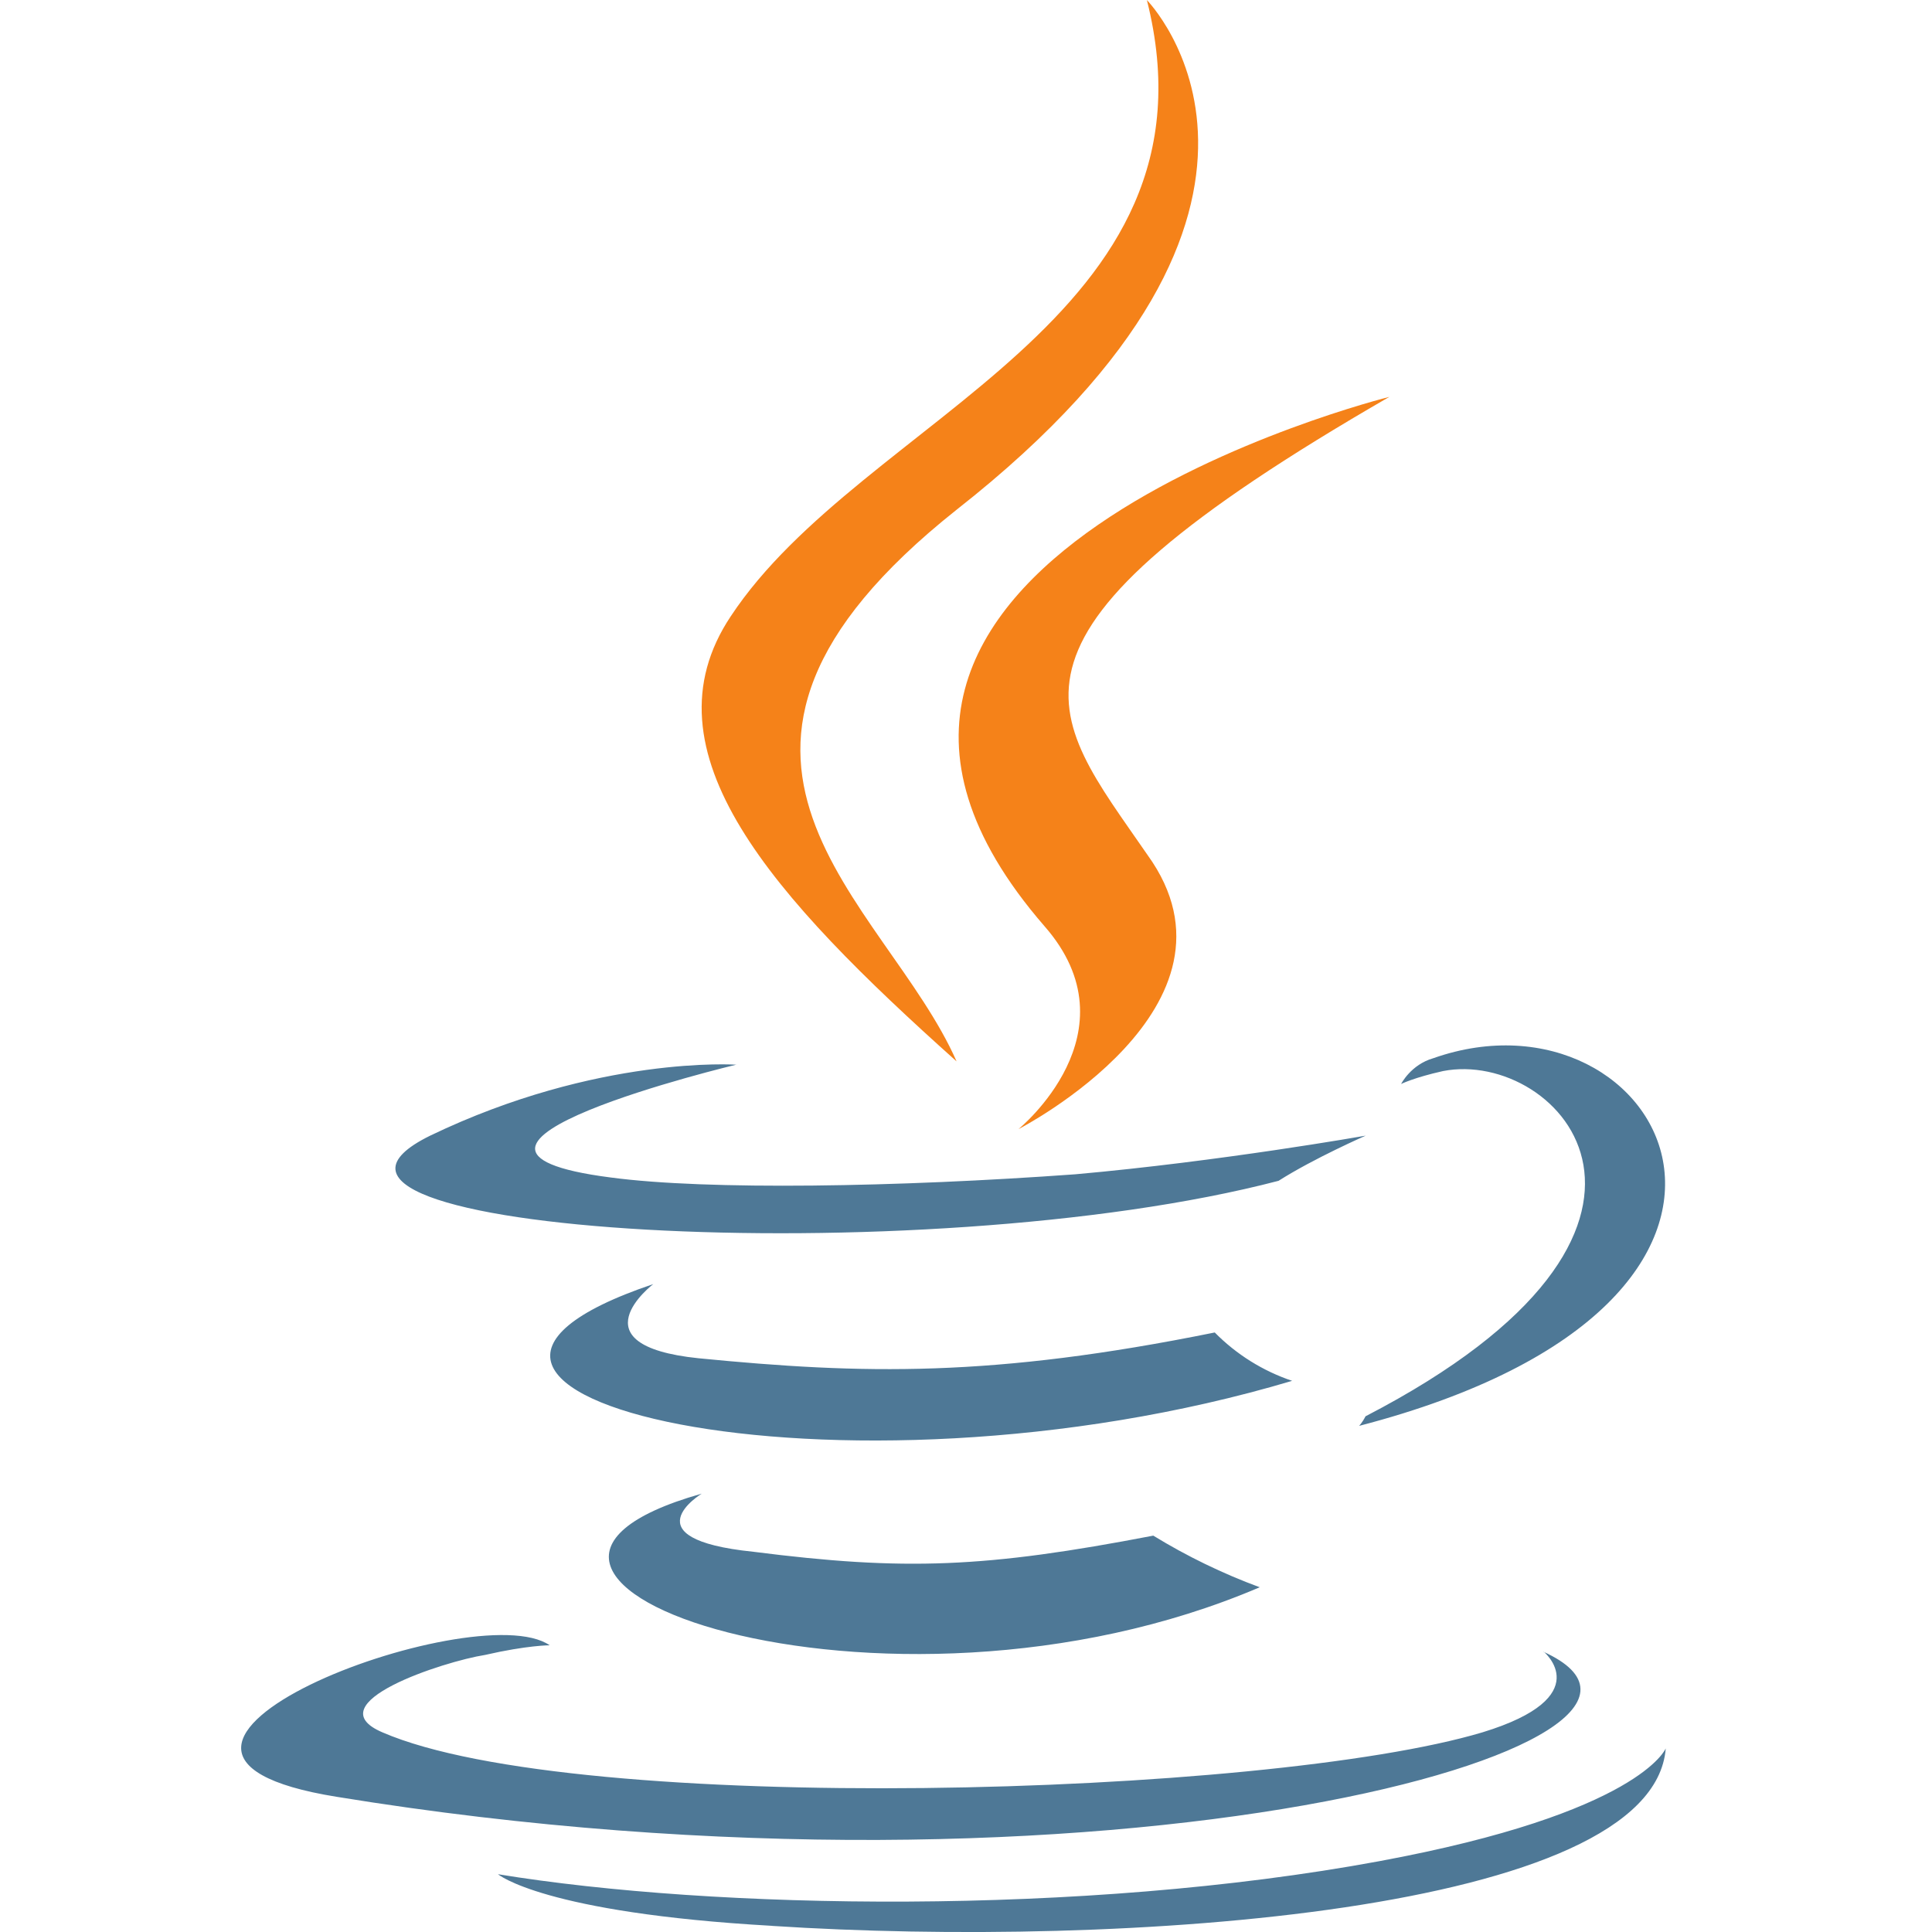
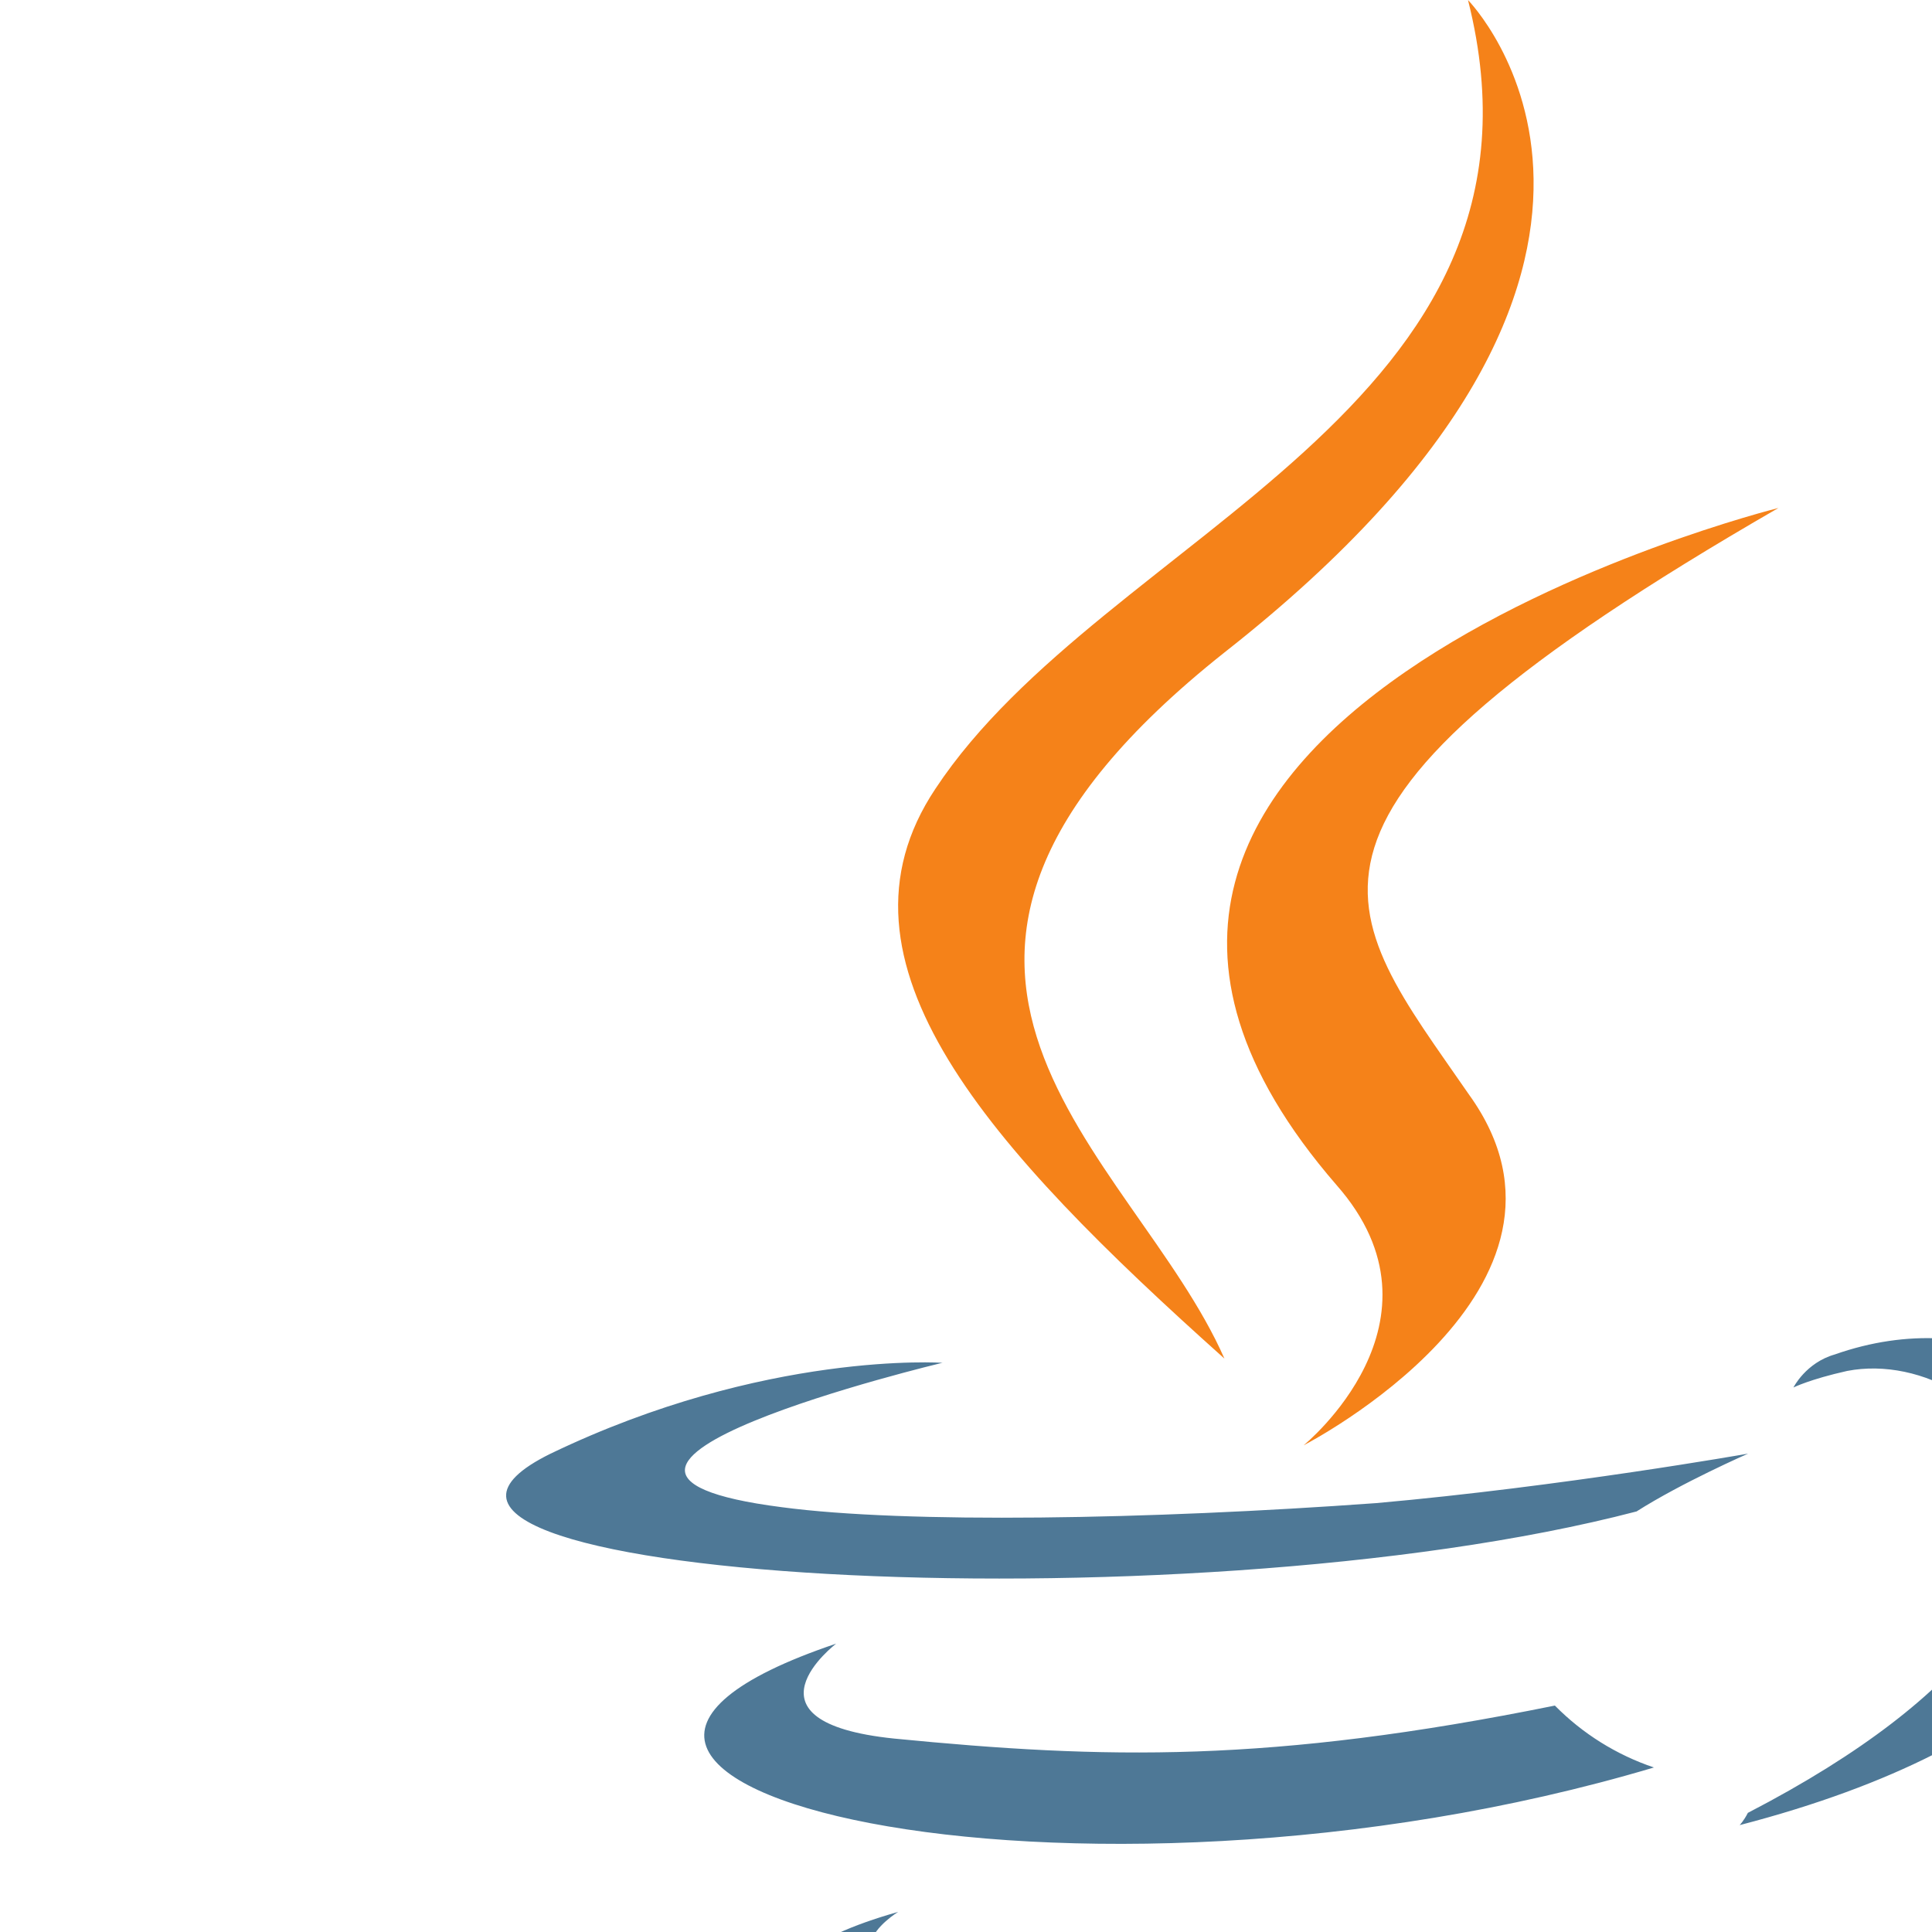
- <svg xmlns="http://www.w3.org/2000/svg" width="64" height="64" viewBox="0 0 32 32">
+ <svg xmlns="http://www.w3.org/2000/svg" width="50" height="50" viewBox="0 0 25 25">
  <path d="M11.622 24.74s-1.23.748.855.962c2.51.32 3.847.267 6.625-.267a10.02 10.02 0 0 0 1.763.855c-6.25 2.672-14.16-.16-9.244-1.55zm-.8-3.473s-1.336 1.015.748 1.23c2.725.267 4.862.32 8.55-.427a3.26 3.26 0 0 0 1.282.801c-7.534 2.244-15.976.214-10.58-1.603zm14.747 6.09s.908.748-1.015 1.336c-3.58 1.07-15.014 1.39-18.22 0-1.122-.48 1.015-1.175 1.7-1.282.695-.16 1.07-.16 1.07-.16-1.23-.855-8.175 1.763-3.526 2.51 12.77 2.084 23.296-.908 19.983-2.404zM12.2 17.633s-5.824 1.39-2.084 1.87c1.603.214 4.755.16 7.694-.053 2.404-.214 4.81-.64 4.81-.64s-.855.374-1.443.748c-5.93 1.55-17.312.855-14.052-.748 2.778-1.336 5.076-1.175 5.076-1.175zm10.42 5.824c5.984-3.1 3.206-6.09 1.282-5.717-.48.107-.695.214-.695.214s.16-.32.534-.427c3.794-1.336 6.786 4.007-1.23 6.09 0 0 .053-.053.107-.16zm-9.83 8.442c5.77.374 14.587-.214 14.8-2.94 0 0-.427 1.07-4.755 1.87-4.916.908-11.007.8-14.587.214 0 0 .748.64 4.542.855z" fill="#4e7896" />
  <path d="M18.996.001s3.313 3.366-3.152 8.442c-5.183 4.114-1.175 6.465 0 9.137-3.046-2.725-5.236-5.13-3.74-7.373C14.294 6.893 20.332 5.3 18.996.001zm-1.7 15.335c1.55 1.763-.427 3.366-.427 3.366s3.954-2.03 2.137-4.542c-1.656-2.404-2.94-3.58 4.007-7.587 0 0-10.953 2.725-5.717 8.763z" fill="#f58219" />
</svg>
